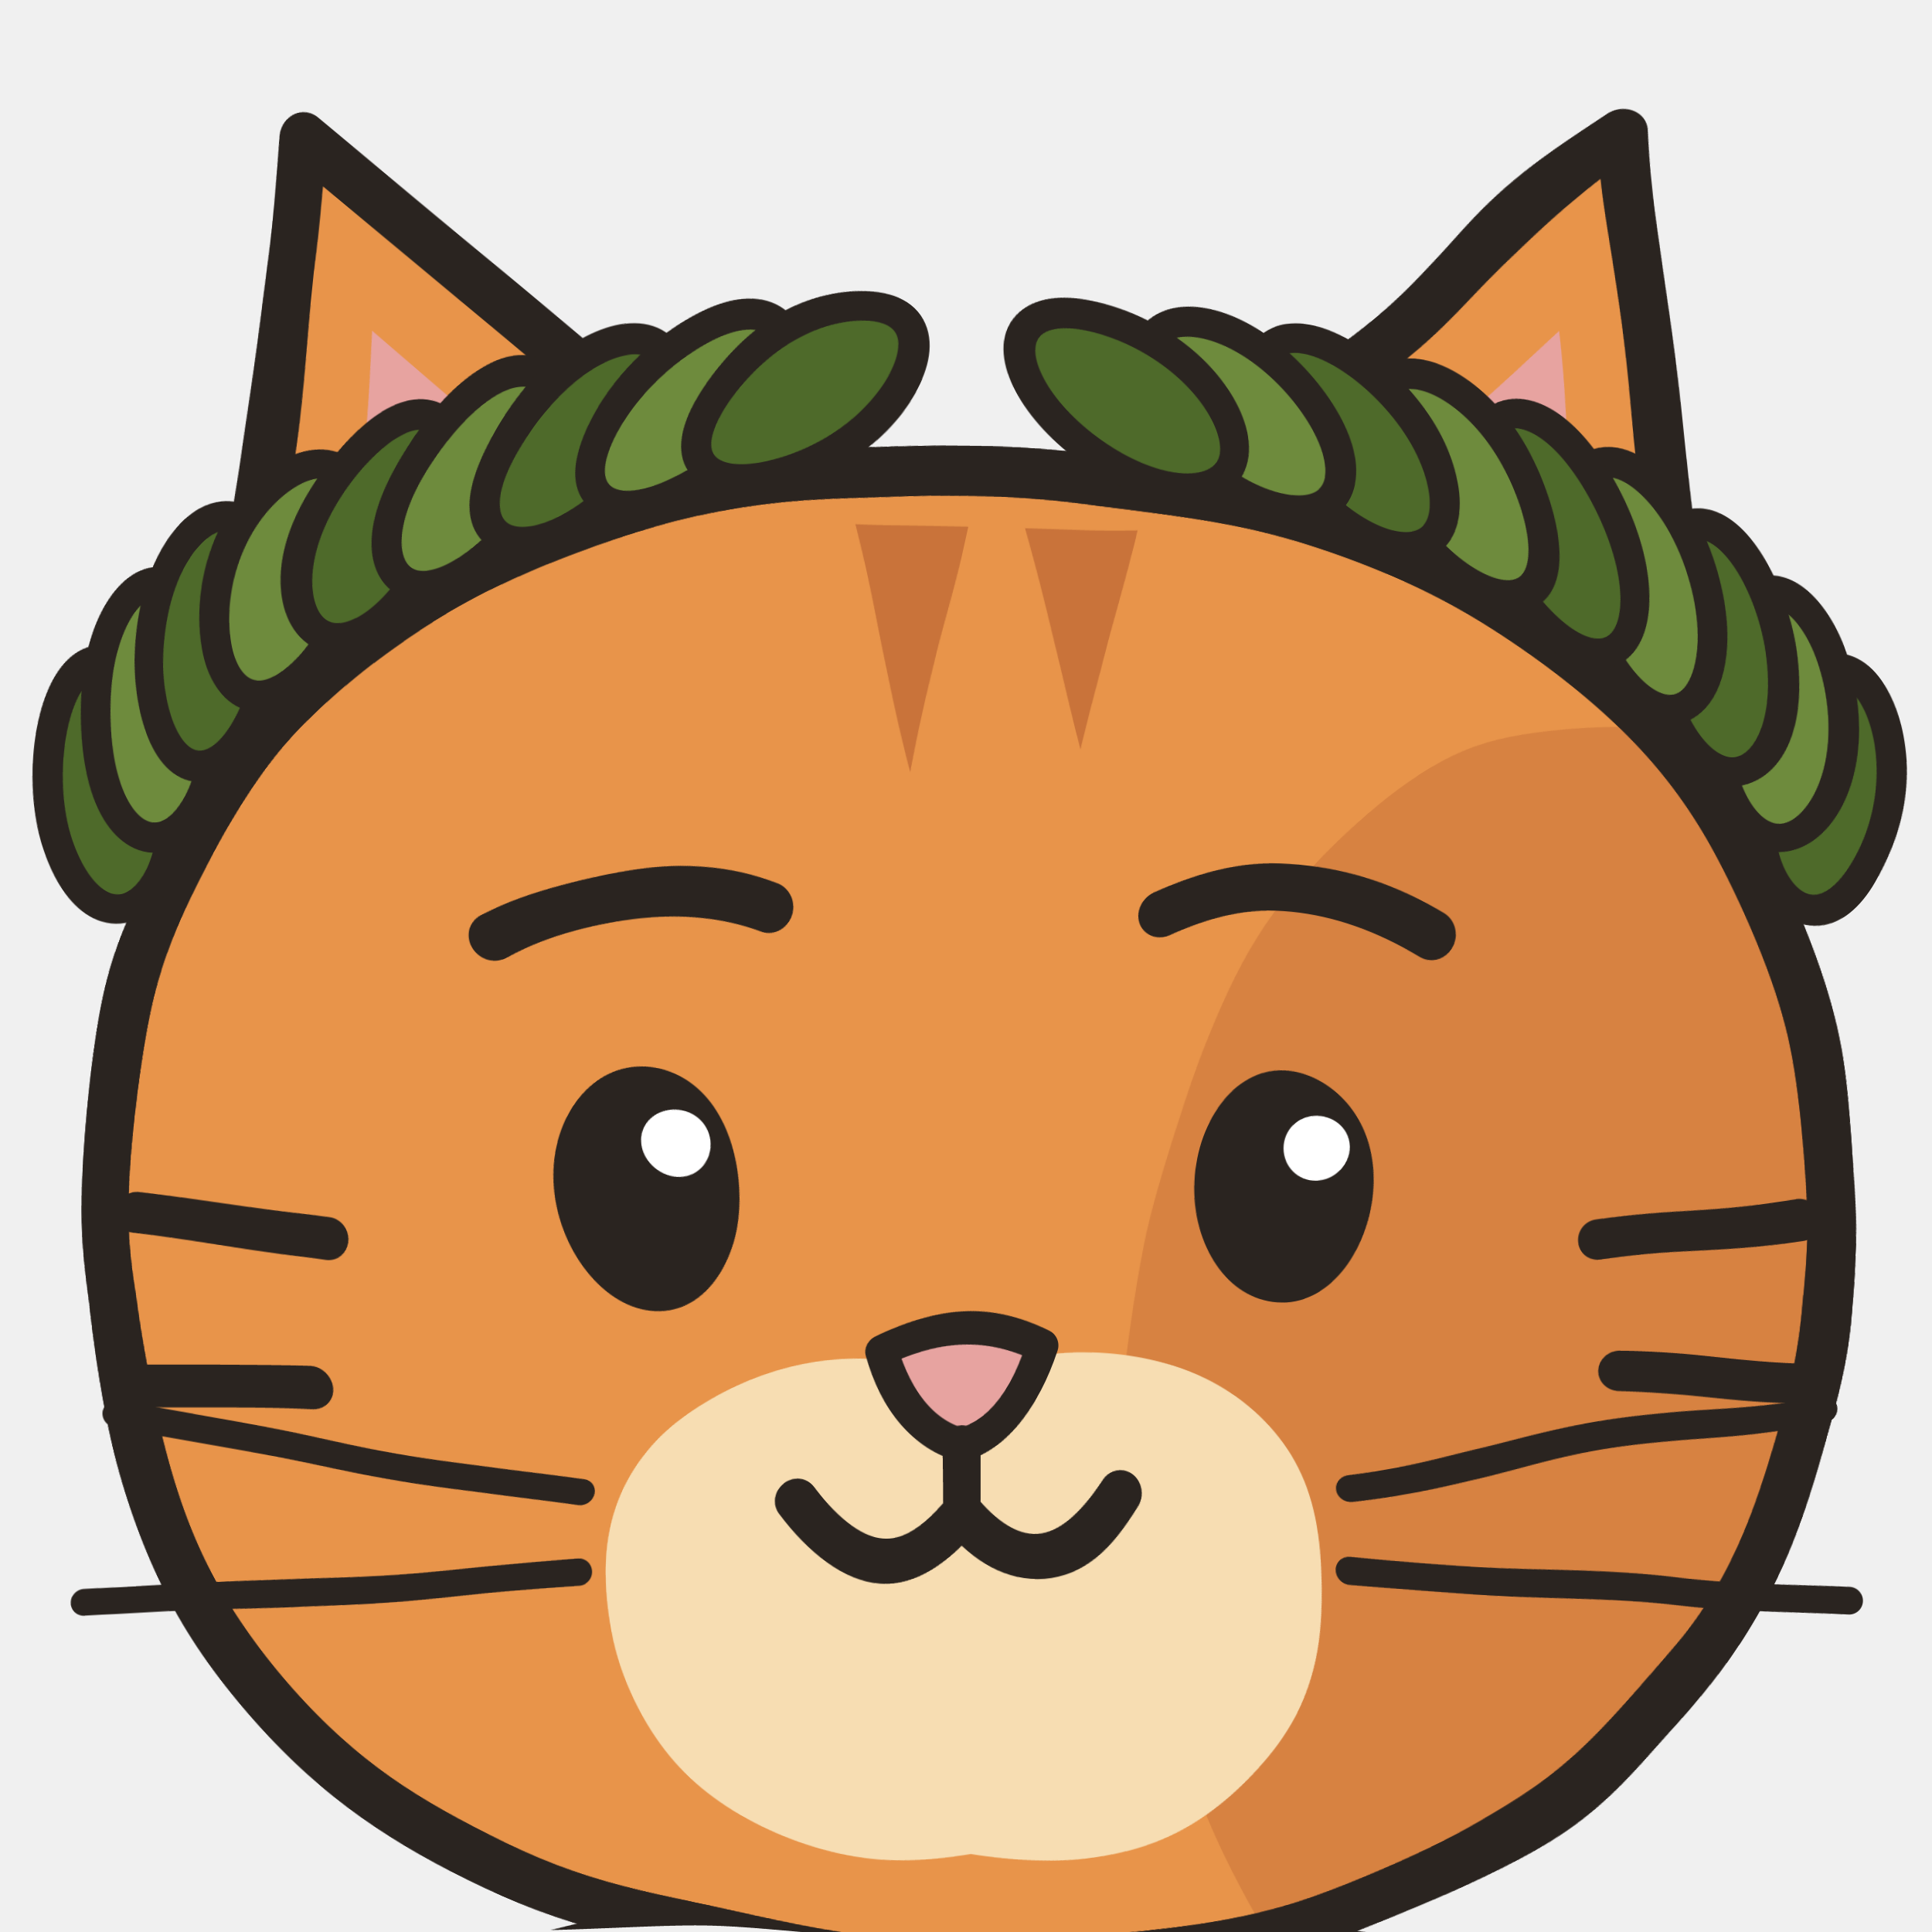
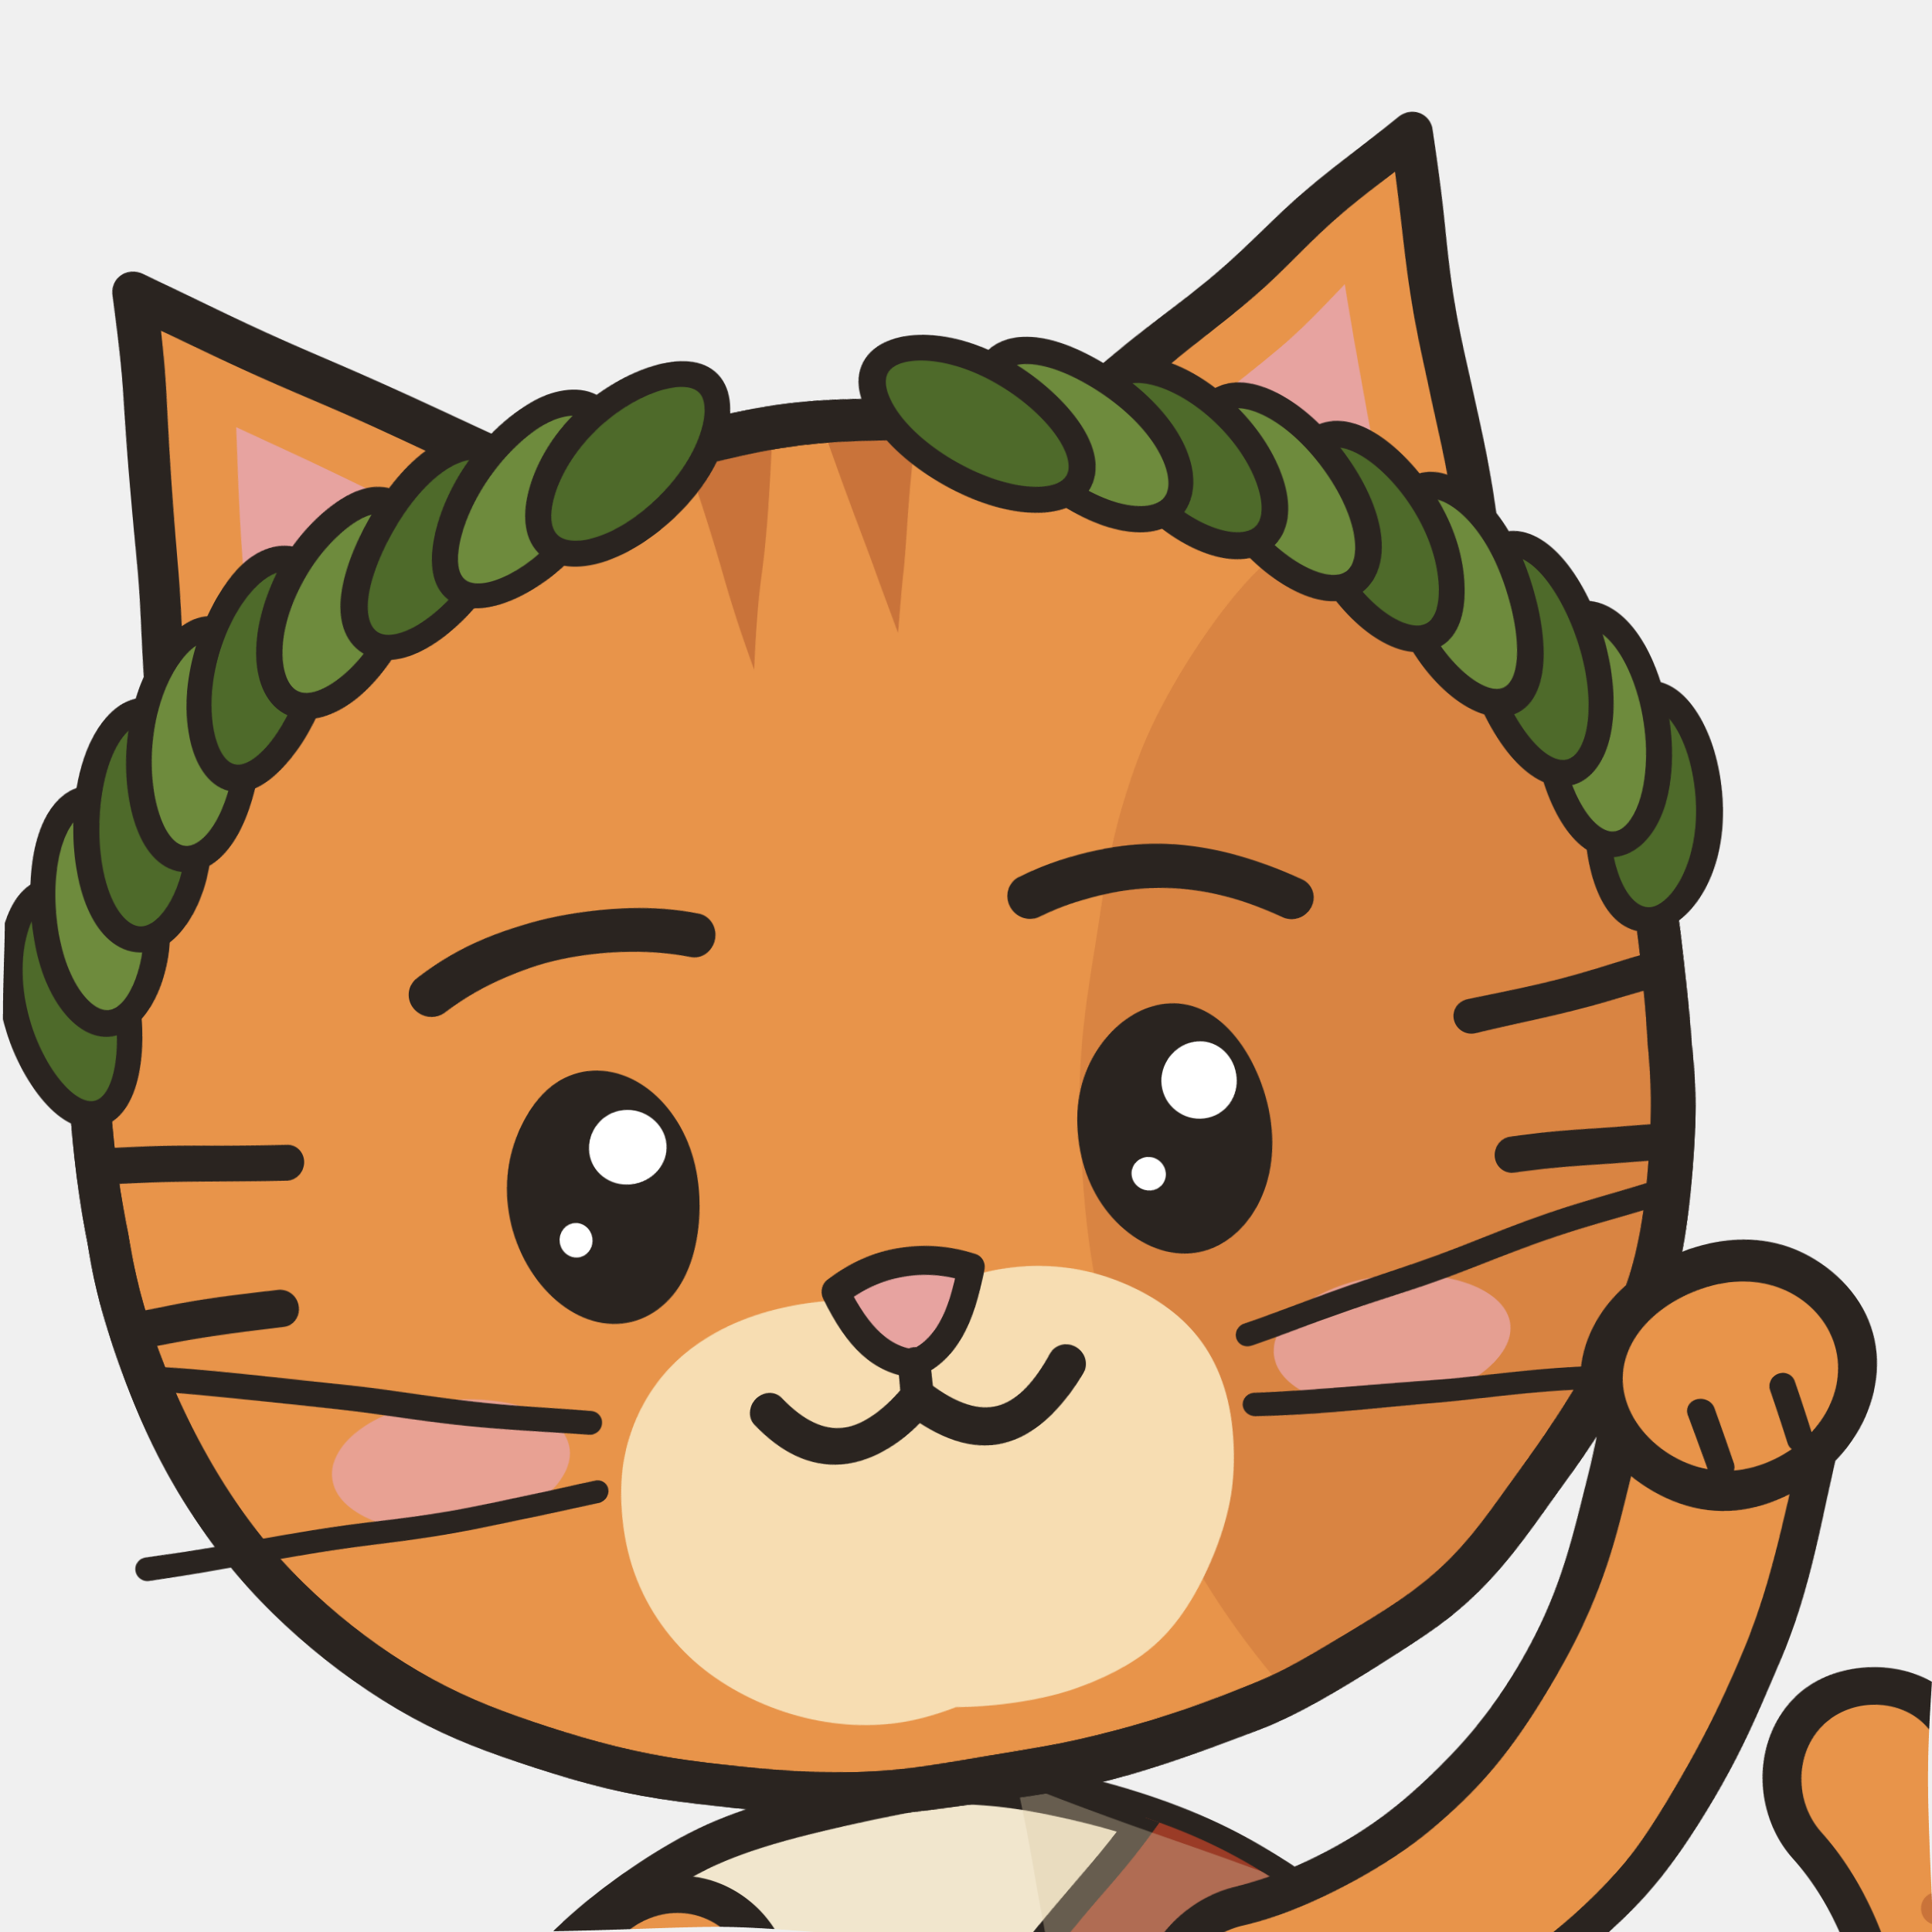
- <svg xmlns="http://www.w3.org/2000/svg" viewBox="50 24 140 140" width="140" height="140">
+ <svg xmlns="http://www.w3.org/2000/svg" viewBox="44 12 152 152" width="152" height="152">
  <defs>
    <filter id="rough" x="-5%" y="-5%" width="110%" height="110%">
      <feTurbulence type="fractalNoise" baseFrequency="0.035" numOctaves="2" seed="7" result="n" />
-       <feDisplacementMap in="SourceGraphic" in2="n" scale="2.6" />
-     </filter>
-     <filter id="grain">
-       <feTurbulence type="fractalNoise" baseFrequency="0.9" numOctaves="2" seed="3" />
-       <feColorMatrix values="0 0 0 0 0  0 0 0 0 0  0 0 0 0 0  0 0 0 .22 0" />
-       <feComposite in2="SourceGraphic" operator="in" />
+       <feDisplacementMap in="SourceGraphic" in2="n" scale="2.2" />
    </filter>
    <clipPath id="head">
-       <path d="M58,118 C54,78 84,58 120,58 C156,58 186,78 182,118 C180,150 154,166 120,166 C86,166 60,150 58,118 Z" />
+       <path d="M54,96 C50,56 84,36 120,36 C156,36 190,56 186,96 C184,132 156,150 120,150 C84,150 56,132 54,96 Z" />
    </clipPath>
    <clipPath id="body">
-       <path d="M22,240 C26,196 58,170 100,164 L140,164 C182,170 214,196 218,240 Z" />
+       <path d="M70,226 C62,190 82,152 120,150 C158,152 178,190 170,226 Q120,236 70,226 Z" />
    </clipPath>
  </defs>
  <g filter="url(#rough)">
-     <path d="M22,240 C26,196 58,170 100,164 L140,164 C182,170 214,196 218,240 Z" fill="#F1E6CD" stroke="#2A2420" stroke-width="3.6" stroke-linejoin="round" stroke-linecap="round" />
-     <g clip-path="url(#body)">
-       <path d="M150,160 L190,166 L96,240 L52,240 Z" fill="#9A3B26" />
-       <path d="M150,160 L190,166 L96,240 L52,240 Z" fill="none" stroke="#2A2420" stroke-width="2.4" />
-       <path d="M60,206 Q78,214 84,236" fill="none" stroke="#2A2420" stroke-width="2.4" stroke-linecap="round" stroke-linejoin="round" />
-       <path d="M178,200 Q170,218 176,240" fill="none" stroke="#2A2420" stroke-width="2.4" stroke-linecap="round" stroke-linejoin="round" />
-       <path d="M200,214 Q196,228 200,240" fill="none" stroke="#2A2420" stroke-width="2.4" stroke-linecap="round" stroke-linejoin="round" />
-       <path d="M120,164 L220,180 L220,240 L150,240 Z" fill="#D9C9A6" opacity=".35" />
+     <g transform="translate(7.2 11) scale(0.94)">
+       <path d="M160,214 C206,214 214,170 196,150" fill="none" stroke="#2A2420" stroke-width="19.0" stroke-linecap="round" />
+       <path d="M160,214 C206,214 214,170 196,150" fill="none" stroke="#E8944A" stroke-width="12.5" stroke-linecap="round" />
+       <path d="M205.2,196.1 L199.1,192.9" fill="none" stroke="#C9733A" stroke-width="2.6" stroke-linecap="round" stroke-linejoin="round" />
+       <path d="M210.6,177.1 L203.7,176.9" fill="none" stroke="#C9733A" stroke-width="2.6" stroke-linecap="round" stroke-linejoin="round" />
+       <path d="M207.6,158.2 L201.2,160.8" fill="none" stroke="#C9733A" stroke-width="2.6" stroke-linecap="round" stroke-linejoin="round" />
+       <path d="M70,226 C62,190 82,152 120,150 C158,152 178,190 170,226 Q120,236 70,226 Z" fill="#F1E6CD" stroke="#2A2420" stroke-width="3.6" stroke-linejoin="round" stroke-linecap="round" />
+       <g clip-path="url(#body)">
+         <path d="M140,146 L170,160 L100,240 L64,240 Z" fill="#9A3B26" stroke="#2A2420" stroke-width="2.4" stroke-linejoin="round" stroke-linecap="round" />
+         <path d="M84,196 Q92,206 92,226" fill="none" stroke="#2A2420" stroke-width="2.2" stroke-linecap="round" stroke-linejoin="round" />
+         <path d="M156,194 Q150,210 154,228" fill="none" stroke="#2A2420" stroke-width="2.2" stroke-linecap="round" stroke-linejoin="round" />
+         <path d="M124,150 L180,170 L180,240 L140,240 Z" fill="#D9C9A6" opacity=".35" />
+       </g>
+       <ellipse cx="98" cy="228" rx="15" ry="9" fill="#E8944A" stroke="#2A2420" stroke-width="3.2" stroke-linejoin="round" stroke-linecap="round" />
+       <ellipse cx="142" cy="228" rx="15" ry="9" fill="#E8944A" stroke="#2A2420" stroke-width="3.2" stroke-linejoin="round" stroke-linecap="round" />
+       <path d="M95,226 L95,233" fill="none" stroke="#2A2420" stroke-width="2" stroke-linecap="round" stroke-linejoin="round" />
+       <path d="M101,226 L101,233" fill="none" stroke="#2A2420" stroke-width="2" stroke-linecap="round" stroke-linejoin="round" />
+       <path d="M139,226 L139,233" fill="none" stroke="#2A2420" stroke-width="2" stroke-linecap="round" stroke-linejoin="round" />
+       <path d="M145,226 L145,233" fill="none" stroke="#2A2420" stroke-width="2" stroke-linecap="round" stroke-linejoin="round" />
+       <g transform="translate(0 0) rotate(-7 120 150)">
+         <path d="M64,74 L66,18 L108,44 Z" fill="#E8944A" stroke="#2A2420" stroke-width="3.6" stroke-linejoin="round" stroke-linecap="round" />
+         <path d="M72,64 L73,30 L98,46 Z" fill="#E7A3A0" />
+         <path d="M176,74 L174,18 L132,44 Z" fill="#E8944A" stroke="#2A2420" stroke-width="3.6" stroke-linejoin="round" stroke-linecap="round" />
+         <path d="M168,64 L167,30 L142,46 Z" fill="#E7A3A0" />
+         <path d="M54,96 C50,56 84,36 120,36 C156,36 190,56 186,96 C184,132 156,150 120,150 C84,150 56,132 54,96 Z" fill="#E8944A" stroke="#2A2420" stroke-width="3.6" stroke-linejoin="round" stroke-linecap="round" />
+         <g clip-path="url(#head)">
+           <ellipse cx="170" cy="104" rx="34" ry="56" fill="#C9733A" opacity=".5" />
+           <path d="M110,36 L114,56 L118,36 Z M122,36 L126,54 L130,36 Z" fill="#C9733A" />
+           <path d="M55,90 L70,92" fill="none" stroke="#2A2420" stroke-width="3" stroke-linecap="round" stroke-linejoin="round" />
+           <path d="M55,104 L68,104" fill="none" stroke="#2A2420" stroke-width="3" stroke-linecap="round" stroke-linejoin="round" />
+           <path d="M185,90 L170,92" fill="none" stroke="#2A2420" stroke-width="3" stroke-linecap="round" stroke-linejoin="round" />
+           <path d="M185,104 L172,104" fill="none" stroke="#2A2420" stroke-width="3" stroke-linecap="round" stroke-linejoin="round" />
+         </g>
+         <path d="M54,96 C50,56 84,36 120,36 C156,36 190,56 186,96 C184,132 156,150 120,150 C84,150 56,132 54,96 Z" fill="none" stroke="#2A2420" stroke-width="3.6" stroke-linejoin="round" stroke-linecap="round" />
+         <path d="M94,124 C94,110 108,106 120,110 C132,106 146,110 146,124 C146,140 132,146 120,144 C108,146 94,140 94,124 Z" fill="#F7DDB2" />
+         <ellipse cx="53.4" cy="76.1" rx="9.5" ry="4.8" transform="rotate(263.0 53.4 76.1)" fill="#4E6A2A" stroke="#2A2420" stroke-width="2.2" stroke-linejoin="round" stroke-linecap="round" />
+         <ellipse cx="56.8" cy="69.0" rx="9.5" ry="4.8" transform="rotate(270.5 56.8 69.0)" fill="#6E8B3D" stroke="#2A2420" stroke-width="2.2" stroke-linejoin="round" stroke-linecap="round" />
+         <ellipse cx="61.3" cy="62.4" rx="9.5" ry="4.8" transform="rotate(278.0 61.3 62.4)" fill="#4E6A2A" stroke="#2A2420" stroke-width="2.2" stroke-linejoin="round" stroke-linecap="round" />
+         <ellipse cx="66.8" cy="56.3" rx="9.5" ry="4.8" transform="rotate(285.5 66.8 56.3)" fill="#6E8B3D" stroke="#2A2420" stroke-width="2.2" stroke-linejoin="round" stroke-linecap="round" />
+         <ellipse cx="73.2" cy="50.9" rx="9.5" ry="4.8" transform="rotate(293.0 73.2 50.9)" fill="#4E6A2A" stroke="#2A2420" stroke-width="2.2" stroke-linejoin="round" stroke-linecap="round" />
+         <ellipse cx="80.4" cy="46.2" rx="9.5" ry="4.8" transform="rotate(300.5 80.4 46.2)" fill="#6E8B3D" stroke="#2A2420" stroke-width="2.2" stroke-linejoin="round" stroke-linecap="round" />
+         <ellipse cx="88.2" cy="42.3" rx="9.5" ry="4.8" transform="rotate(308.0 88.2 42.3)" fill="#4E6A2A" stroke="#2A2420" stroke-width="2.2" stroke-linejoin="round" stroke-linecap="round" />
+         <ellipse cx="96.6" cy="39.3" rx="9.5" ry="4.8" transform="rotate(315.5 96.6 39.3)" fill="#6E8B3D" stroke="#2A2420" stroke-width="2.2" stroke-linejoin="round" stroke-linecap="round" />
+         <ellipse cx="105.4" cy="37.3" rx="9.5" ry="4.8" transform="rotate(323.0 105.4 37.3)" fill="#4E6A2A" stroke="#2A2420" stroke-width="2.2" stroke-linejoin="round" stroke-linecap="round" />
+         <ellipse cx="186.6" cy="76.1" rx="9.5" ry="4.8" transform="rotate(457.0 186.6 76.1)" fill="#4E6A2A" stroke="#2A2420" stroke-width="2.2" stroke-linejoin="round" stroke-linecap="round" />
+         <ellipse cx="183.2" cy="69.0" rx="9.5" ry="4.8" transform="rotate(449.5 183.2 69.0)" fill="#6E8B3D" stroke="#2A2420" stroke-width="2.2" stroke-linejoin="round" stroke-linecap="round" />
+         <ellipse cx="178.7" cy="62.4" rx="9.5" ry="4.8" transform="rotate(442.0 178.7 62.4)" fill="#4E6A2A" stroke="#2A2420" stroke-width="2.2" stroke-linejoin="round" stroke-linecap="round" />
+         <ellipse cx="173.2" cy="56.3" rx="9.5" ry="4.8" transform="rotate(434.5 173.2 56.3)" fill="#6E8B3D" stroke="#2A2420" stroke-width="2.2" stroke-linejoin="round" stroke-linecap="round" />
+         <ellipse cx="166.8" cy="50.9" rx="9.5" ry="4.8" transform="rotate(427.0 166.8 50.9)" fill="#4E6A2A" stroke="#2A2420" stroke-width="2.2" stroke-linejoin="round" stroke-linecap="round" />
+         <ellipse cx="159.6" cy="46.2" rx="9.5" ry="4.8" transform="rotate(419.5 159.6 46.2)" fill="#6E8B3D" stroke="#2A2420" stroke-width="2.2" stroke-linejoin="round" stroke-linecap="round" />
+         <ellipse cx="151.8" cy="42.3" rx="9.5" ry="4.8" transform="rotate(412.0 151.8 42.3)" fill="#4E6A2A" stroke="#2A2420" stroke-width="2.2" stroke-linejoin="round" stroke-linecap="round" />
+         <ellipse cx="143.4" cy="39.3" rx="9.5" ry="4.8" transform="rotate(404.5 143.4 39.3)" fill="#6E8B3D" stroke="#2A2420" stroke-width="2.2" stroke-linejoin="round" stroke-linecap="round" />
+         <ellipse cx="134.6" cy="37.3" rx="9.5" ry="4.8" transform="rotate(397.0 134.6 37.3)" fill="#4E6A2A" stroke="#2A2420" stroke-width="2.2" stroke-linejoin="round" stroke-linecap="round" />
+         <ellipse cx="96" cy="98" rx="8" ry="10.5" fill="#2A2420" />
+         <circle cx="98.6" cy="94.4" r="3.2" fill="#fff" />
+         <circle cx="93.4" cy="101.6" r="1.4" fill="#fff" />
+         <ellipse cx="144" cy="98" rx="8" ry="10.5" fill="#2A2420" />
+         <circle cx="146.6" cy="94.4" r="3.2" fill="#fff" />
+         <circle cx="141.4" cy="101.6" r="1.4" fill="#fff" />
+         <path d="M84,80 Q95,73 106,77" fill="none" stroke="#2A2420" stroke-width="3.6" stroke-linecap="round" stroke-linejoin="round" />
+         <path d="M134,77 Q145,73 156,80" fill="none" stroke="#2A2420" stroke-width="3.6" stroke-linecap="round" stroke-linejoin="round" />
+         <ellipse cx="80" cy="118" rx="10" ry="5.5" fill="#E7A3A0" opacity=".85" />
+         <ellipse cx="160" cy="118" rx="10" ry="5.5" fill="#E7A3A0" opacity=".85" />
+         <path d="M114,108 Q120,105 126,108 Q124,114 120,115 Q116,114 114,108 Z" fill="#E7A3A0" stroke="#2A2420" stroke-width="2.4" stroke-linejoin="round" stroke-linecap="round" />
+         <path d="M120,115 L120,118" fill="none" stroke="#2A2420" stroke-width="2.8" stroke-linecap="round" stroke-linejoin="round" />
+         <path d="M107,117 Q113,125 120,118 Q127,125 133,117" fill="none" stroke="#2A2420" stroke-width="3.2" stroke-linecap="round" stroke-linejoin="round" />
+         <path d="M92,116 L56,108" fill="none" stroke="#2A2420" stroke-width="2" stroke-linecap="round" stroke-linejoin="round" />
+         <path d="M92,122 L54,124" fill="none" stroke="#2A2420" stroke-width="2" stroke-linecap="round" stroke-linejoin="round" />
+         <path d="M148,116 L184,108" fill="none" stroke="#2A2420" stroke-width="2" stroke-linecap="round" stroke-linejoin="round" />
+         <path d="M148,122 L186,124" fill="none" stroke="#2A2420" stroke-width="2" stroke-linecap="round" stroke-linejoin="round" />
+       </g>
+       <g transform="rotate(-8 114 204)">
+         <rect x="87.0" y="193" width="54" height="22" rx="2" fill="#F4E9CF" stroke="#2A2420" stroke-width="3" stroke-linejoin="round" stroke-linecap="round" />
+         <path d="M95.0,201 L133.0,201" fill="none" stroke="#2A2420" stroke-width="2" stroke-linecap="round" stroke-linejoin="round" />
+         <path d="M95.0,208 L125.0,208" fill="none" stroke="#2A2420" stroke-width="2" stroke-linecap="round" stroke-linejoin="round" />
+         <rect x="81.0" y="190" width="11" height="28" rx="5.5" fill="#E2CFA6" stroke="#2A2420" stroke-width="3" stroke-linejoin="round" stroke-linecap="round" />
+         <rect x="136.0" y="190" width="11" height="28" rx="5.5" fill="#E2CFA6" stroke="#2A2420" stroke-width="3" stroke-linejoin="round" stroke-linecap="round" />
+       </g>
+       <path d="M96,168 C88,192 96,204 106,204" fill="none" stroke="#2A2420" stroke-width="19.5" stroke-linecap="round" />
+       <path d="M96,168 C88,192 96,204 106,204" fill="none" stroke="#E8944A" stroke-width="13" stroke-linecap="round" />
+       <g transform="rotate(0 106 204)">
+         <ellipse cx="106" cy="204" rx="10.5" ry="9.66" fill="#E8944A" stroke="#2A2420" stroke-width="3.4" stroke-linejoin="round" stroke-linecap="round" />
+         <path d="M102.5,206 L102.5,211" fill="none" stroke="#2A2420" stroke-width="2.2" stroke-linecap="round" stroke-linejoin="round" />
+         <path d="M109.5,206 L109.5,211" fill="none" stroke="#2A2420" stroke-width="2.2" stroke-linecap="round" stroke-linejoin="round" />
+       </g>
+       <path d="M144,168 C170,162 182,138 184,116" fill="none" stroke="#2A2420" stroke-width="19.5" stroke-linecap="round" />
+       <path d="M144,168 C170,162 182,138 184,116" fill="none" stroke="#E8944A" stroke-width="13" stroke-linecap="round" />
+       <g transform="rotate(-20 184 116)">
+         <ellipse cx="184" cy="116" rx="10.5" ry="9.66" fill="#E8944A" stroke="#2A2420" stroke-width="3.4" stroke-linejoin="round" stroke-linecap="round" />
+         <path d="M180.5,118 L180.5,123" fill="none" stroke="#2A2420" stroke-width="2.2" stroke-linecap="round" stroke-linejoin="round" />
+         <path d="M187.5,118 L187.5,123" fill="none" stroke="#2A2420" stroke-width="2.2" stroke-linecap="round" stroke-linejoin="round" />
+       </g>
    </g>
-     <path d="M98,160 Q120,176 142,160 L142,170 Q120,182 98,170 Z" fill="#F7DDB2" stroke="#2A2420" stroke-width="3" stroke-linejoin="round" stroke-linecap="round" />
-     <g>
-       <rect x="78" y="198" width="84" height="28" rx="3" fill="#F4E9CF" stroke="#2A2420" stroke-width="3" stroke-linejoin="round" stroke-linecap="round" />
-       <path d="M90,207 L150,207" fill="none" stroke="#2A2420" stroke-width="2" stroke-linecap="round" stroke-linejoin="round" />
-       <path d="M90,215 L140,215" fill="none" stroke="#2A2420" stroke-width="2" stroke-linecap="round" stroke-linejoin="round" />
-       <rect x="70" y="194" width="14" height="36" rx="7" fill="#E2CFA6" stroke="#2A2420" stroke-width="3" stroke-linejoin="round" stroke-linecap="round" />
-       <rect x="156" y="194" width="14" height="36" rx="7" fill="#E2CFA6" stroke="#2A2420" stroke-width="3" stroke-linejoin="round" stroke-linecap="round" />
-       <path d="M60,206 C60,194 76,190 84,198 C90,204 88,218 78,222 C66,226 60,216 60,206 Z" fill="#E8944A" stroke="#2A2420" stroke-width="3.6" stroke-linejoin="round" stroke-linecap="round" />
-       <path d="M70,212 L72,220" fill="none" stroke="#2A2420" stroke-width="2.2" stroke-linecap="round" stroke-linejoin="round" />
-       <path d="M76,210 L79,219" fill="none" stroke="#2A2420" stroke-width="2.2" stroke-linecap="round" stroke-linejoin="round" />
-       <path d="M180,206 C180,194 164,190 156,198 C150,204 152,218 162,222 C174,226 180,216 180,206 Z" fill="#E8944A" stroke="#2A2420" stroke-width="3.6" stroke-linejoin="round" stroke-linecap="round" />
-       <path d="M170,212 L168,220" fill="none" stroke="#2A2420" stroke-width="2.2" stroke-linecap="round" stroke-linejoin="round" />
-       <path d="M164,210 L161,219" fill="none" stroke="#2A2420" stroke-width="2.2" stroke-linecap="round" stroke-linejoin="round" />
-     </g>
-     <path d="M66,92 L72,34 L108,64 Z" fill="#E8944A" stroke="#2A2420" stroke-width="3.6" stroke-linejoin="round" stroke-linecap="round" />
-     <path d="M74,82 L77,48 L98,66 Z" fill="#E7A3A0" />
-     <path d="M174,92 L168,34 L132,64 Z" fill="#E8944A" stroke="#2A2420" stroke-width="3.6" stroke-linejoin="round" stroke-linecap="round" />
-     <path d="M166,82 L163,48 L142,66 Z" fill="#E7A3A0" />
-     <path d="M58,118 C54,78 84,58 120,58 C156,58 186,78 182,118 C180,150 154,166 120,166 C86,166 60,150 58,118 Z" fill="#E8944A" stroke="#2A2420" stroke-width="3.6" stroke-linejoin="round" stroke-linecap="round" />
-     <g clip-path="url(#head)">
-       <ellipse cx="166" cy="128" rx="34" ry="52" fill="#C9733A" opacity=".55" />
-       <path d="M112,62 L116,80 L120,62 Z M124,62 L128,78 L132,62 Z" fill="#C9733A" />
-       <path d="M60,112 L74,114" fill="none" stroke="#2A2420" stroke-width="3" stroke-linecap="round" stroke-linejoin="round" />
-       <path d="M60,124 L72,124" fill="none" stroke="#2A2420" stroke-width="3" stroke-linecap="round" stroke-linejoin="round" />
-       <path d="M180,112 L166,114" fill="none" stroke="#2A2420" stroke-width="3" stroke-linecap="round" stroke-linejoin="round" />
-       <path d="M180,124 L168,124" fill="none" stroke="#2A2420" stroke-width="3" stroke-linecap="round" stroke-linejoin="round" />
-     </g>
-     <path d="M58,118 C54,78 84,58 120,58 C156,58 186,78 182,118 C180,150 154,166 120,166 C86,166 60,150 58,118 Z" fill="none" stroke="#2A2420" stroke-width="3.6" />
-     <path d="M94,138 C94,124 108,120 120,124 C132,120 146,124 146,138 C146,154 132,160 120,158 C108,160 94,154 94,138 Z" fill="#F7DDB2" />
-     <ellipse cx="58.0" cy="81.0" rx="9" ry="4.6" transform="rotate(85.0 58.0 81.0)" fill="#4E6A2A" stroke="#2A2420" stroke-width="2.2" stroke-linejoin="round" stroke-linecap="round" />
-     <ellipse cx="61.5" cy="75.7" rx="9" ry="4.6" transform="rotate(92.5 61.5 75.7)" fill="#6E8B3D" stroke="#2A2420" stroke-width="2.2" stroke-linejoin="round" stroke-linecap="round" />
-     <ellipse cx="65.9" cy="70.8" rx="9" ry="4.6" transform="rotate(100.0 65.9 70.8)" fill="#4E6A2A" stroke="#2A2420" stroke-width="2.2" stroke-linejoin="round" stroke-linecap="round" />
-     <ellipse cx="71.3" cy="66.3" rx="9" ry="4.6" transform="rotate(107.5 71.3 66.3)" fill="#6E8B3D" stroke="#2A2420" stroke-width="2.2" stroke-linejoin="round" stroke-linecap="round" />
-     <ellipse cx="77.6" cy="62.3" rx="9" ry="4.6" transform="rotate(115.0 77.6 62.3)" fill="#4E6A2A" stroke="#2A2420" stroke-width="2.2" stroke-linejoin="round" stroke-linecap="round" />
-     <ellipse cx="84.5" cy="58.9" rx="9" ry="4.6" transform="rotate(122.5 84.5 58.9)" fill="#6E8B3D" stroke="#2A2420" stroke-width="2.2" stroke-linejoin="round" stroke-linecap="round" />
-     <ellipse cx="92.1" cy="56.1" rx="9" ry="4.6" transform="rotate(130.0 92.1 56.1)" fill="#4E6A2A" stroke="#2A2420" stroke-width="2.2" stroke-linejoin="round" stroke-linecap="round" />
-     <ellipse cx="100.2" cy="54.0" rx="9" ry="4.6" transform="rotate(137.5 100.2 54.0)" fill="#6E8B3D" stroke="#2A2420" stroke-width="2.2" stroke-linejoin="round" stroke-linecap="round" />
-     <ellipse cx="108.5" cy="52.7" rx="9" ry="4.6" transform="rotate(145.0 108.5 52.7)" fill="#4E6A2A" stroke="#2A2420" stroke-width="2.2" stroke-linejoin="round" stroke-linecap="round" />
-     <ellipse cx="182.0" cy="81.0" rx="9" ry="4.6" transform="rotate(455.0 182.0 81.0)" fill="#4E6A2A" stroke="#2A2420" stroke-width="2.2" stroke-linejoin="round" stroke-linecap="round" />
-     <ellipse cx="178.5" cy="75.7" rx="9" ry="4.6" transform="rotate(447.5 178.5 75.7)" fill="#6E8B3D" stroke="#2A2420" stroke-width="2.2" stroke-linejoin="round" stroke-linecap="round" />
-     <ellipse cx="174.1" cy="70.8" rx="9" ry="4.6" transform="rotate(440.0 174.1 70.8)" fill="#4E6A2A" stroke="#2A2420" stroke-width="2.2" stroke-linejoin="round" stroke-linecap="round" />
-     <ellipse cx="168.7" cy="66.3" rx="9" ry="4.6" transform="rotate(432.5 168.7 66.3)" fill="#6E8B3D" stroke="#2A2420" stroke-width="2.2" stroke-linejoin="round" stroke-linecap="round" />
-     <ellipse cx="162.4" cy="62.3" rx="9" ry="4.6" transform="rotate(425.0 162.4 62.3)" fill="#4E6A2A" stroke="#2A2420" stroke-width="2.2" stroke-linejoin="round" stroke-linecap="round" />
-     <ellipse cx="155.5" cy="58.9" rx="9" ry="4.6" transform="rotate(417.5 155.5 58.9)" fill="#6E8B3D" stroke="#2A2420" stroke-width="2.2" stroke-linejoin="round" stroke-linecap="round" />
-     <ellipse cx="147.9" cy="56.1" rx="9" ry="4.6" transform="rotate(410.0 147.9 56.1)" fill="#4E6A2A" stroke="#2A2420" stroke-width="2.2" stroke-linejoin="round" stroke-linecap="round" />
-     <ellipse cx="139.8" cy="54.0" rx="9" ry="4.6" transform="rotate(402.5 139.8 54.0)" fill="#6E8B3D" stroke="#2A2420" stroke-width="2.2" stroke-linejoin="round" stroke-linecap="round" />
-     <ellipse cx="131.5" cy="52.7" rx="9" ry="4.6" transform="rotate(395.0 131.5 52.7)" fill="#4E6A2A" stroke="#2A2420" stroke-width="2.2" stroke-linejoin="round" stroke-linecap="round" />
-     <ellipse cx="97" cy="110" rx="6.5" ry="8.5" fill="#2A2420" />
-     <circle cx="99.2" cy="107" r="2.4" fill="#fff" />
-     <ellipse cx="143" cy="110" rx="6.5" ry="8.5" fill="#2A2420" />
-     <circle cx="145.2" cy="107" r="2.4" fill="#fff" />
-     <path d="M86,92 Q96,86 106,90" fill="none" stroke="#2A2420" stroke-width="3.6" stroke-linecap="round" stroke-linejoin="round" />
-     <path d="M134,90 Q144,86 154,92" fill="none" stroke="#2A2420" stroke-width="3.6" stroke-linecap="round" stroke-linejoin="round" />
-     <path d="M114,122 Q120,119 126,122 Q124,128 120,129 Q116,128 114,122 Z" fill="#E7A3A0" stroke="#2A2420" stroke-width="2.4" stroke-linejoin="round" stroke-linecap="round" />
-     <path d="M120,129 L120,133" fill="none" stroke="#2A2420" stroke-width="2.8" stroke-linecap="round" stroke-linejoin="round" />
-     <path d="M108,133 Q114,141 120,134 Q126,141 132,133" fill="none" stroke="#2A2420" stroke-width="3.2" stroke-linecap="round" stroke-linejoin="round" />
-     <path d="M92,132 L58,126" fill="none" stroke="#2A2420" stroke-width="2" stroke-linecap="round" stroke-linejoin="round" />
-     <path d="M92,138 L56,140" fill="none" stroke="#2A2420" stroke-width="2" stroke-linecap="round" stroke-linejoin="round" />
-     <path d="M148,132 L182,126" fill="none" stroke="#2A2420" stroke-width="2" stroke-linecap="round" stroke-linejoin="round" />
-     <path d="M148,138 L184,140" fill="none" stroke="#2A2420" stroke-width="2" stroke-linecap="round" stroke-linejoin="round" />
  </g>
</svg>
